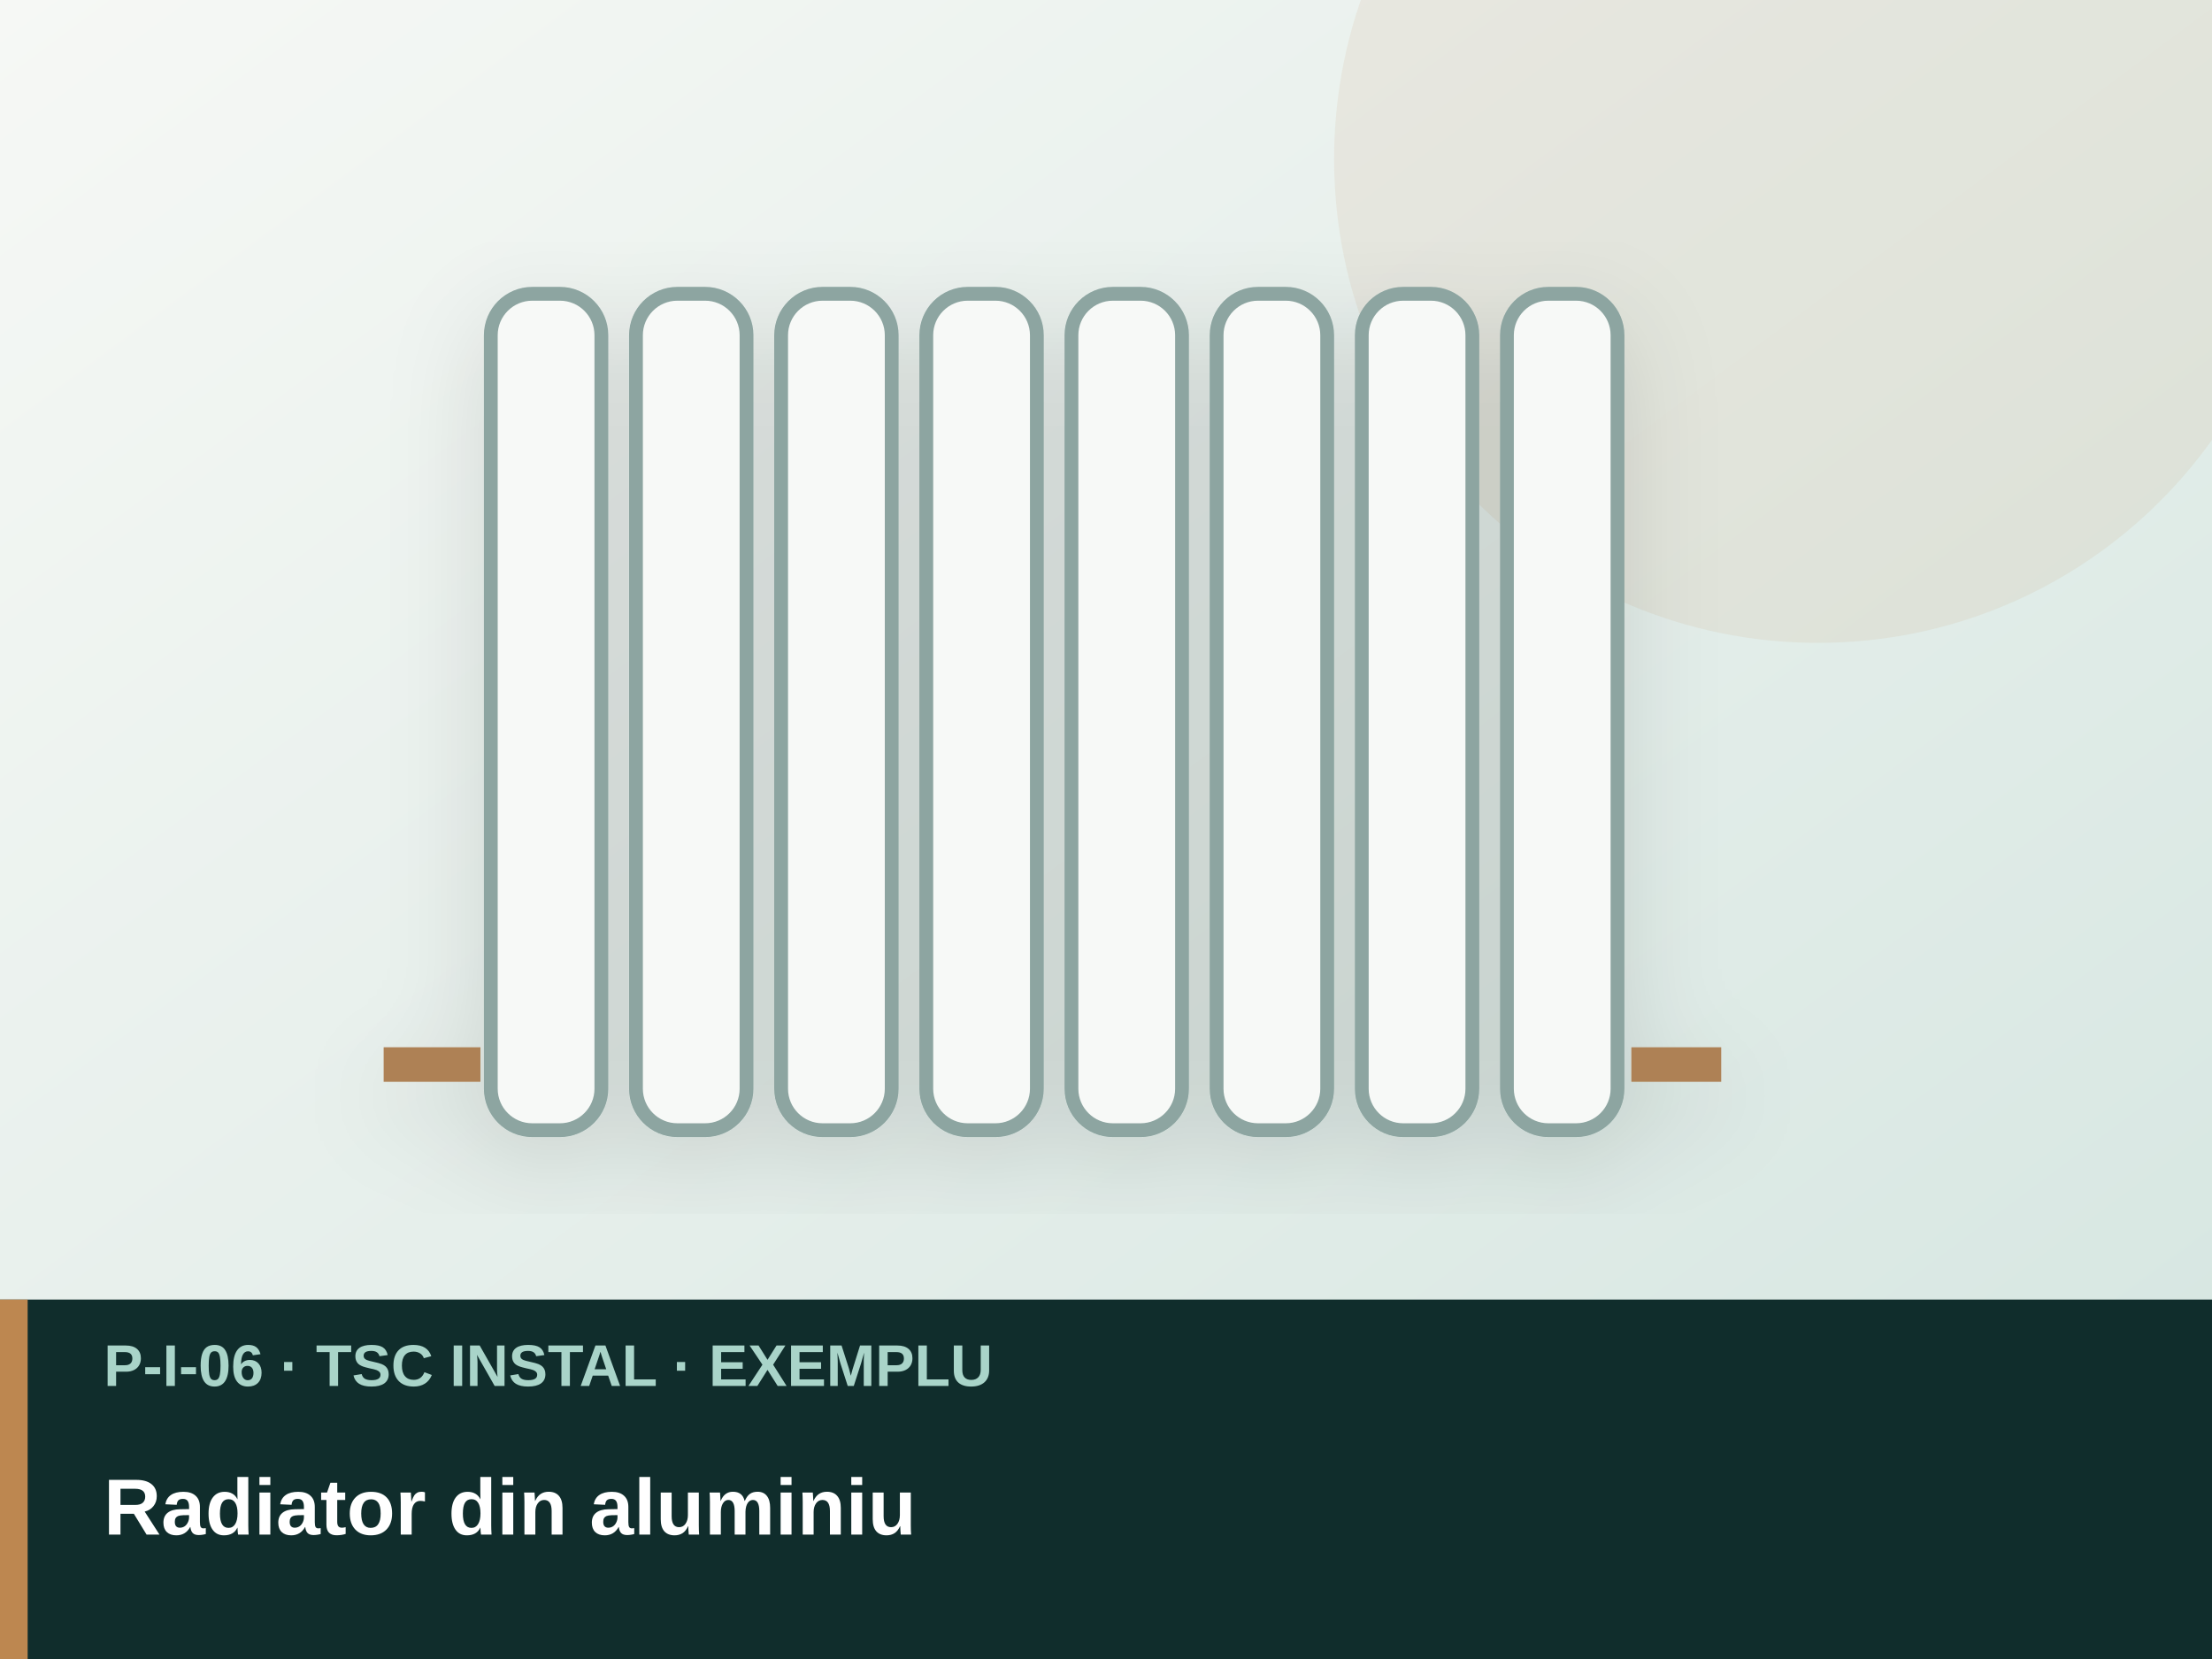
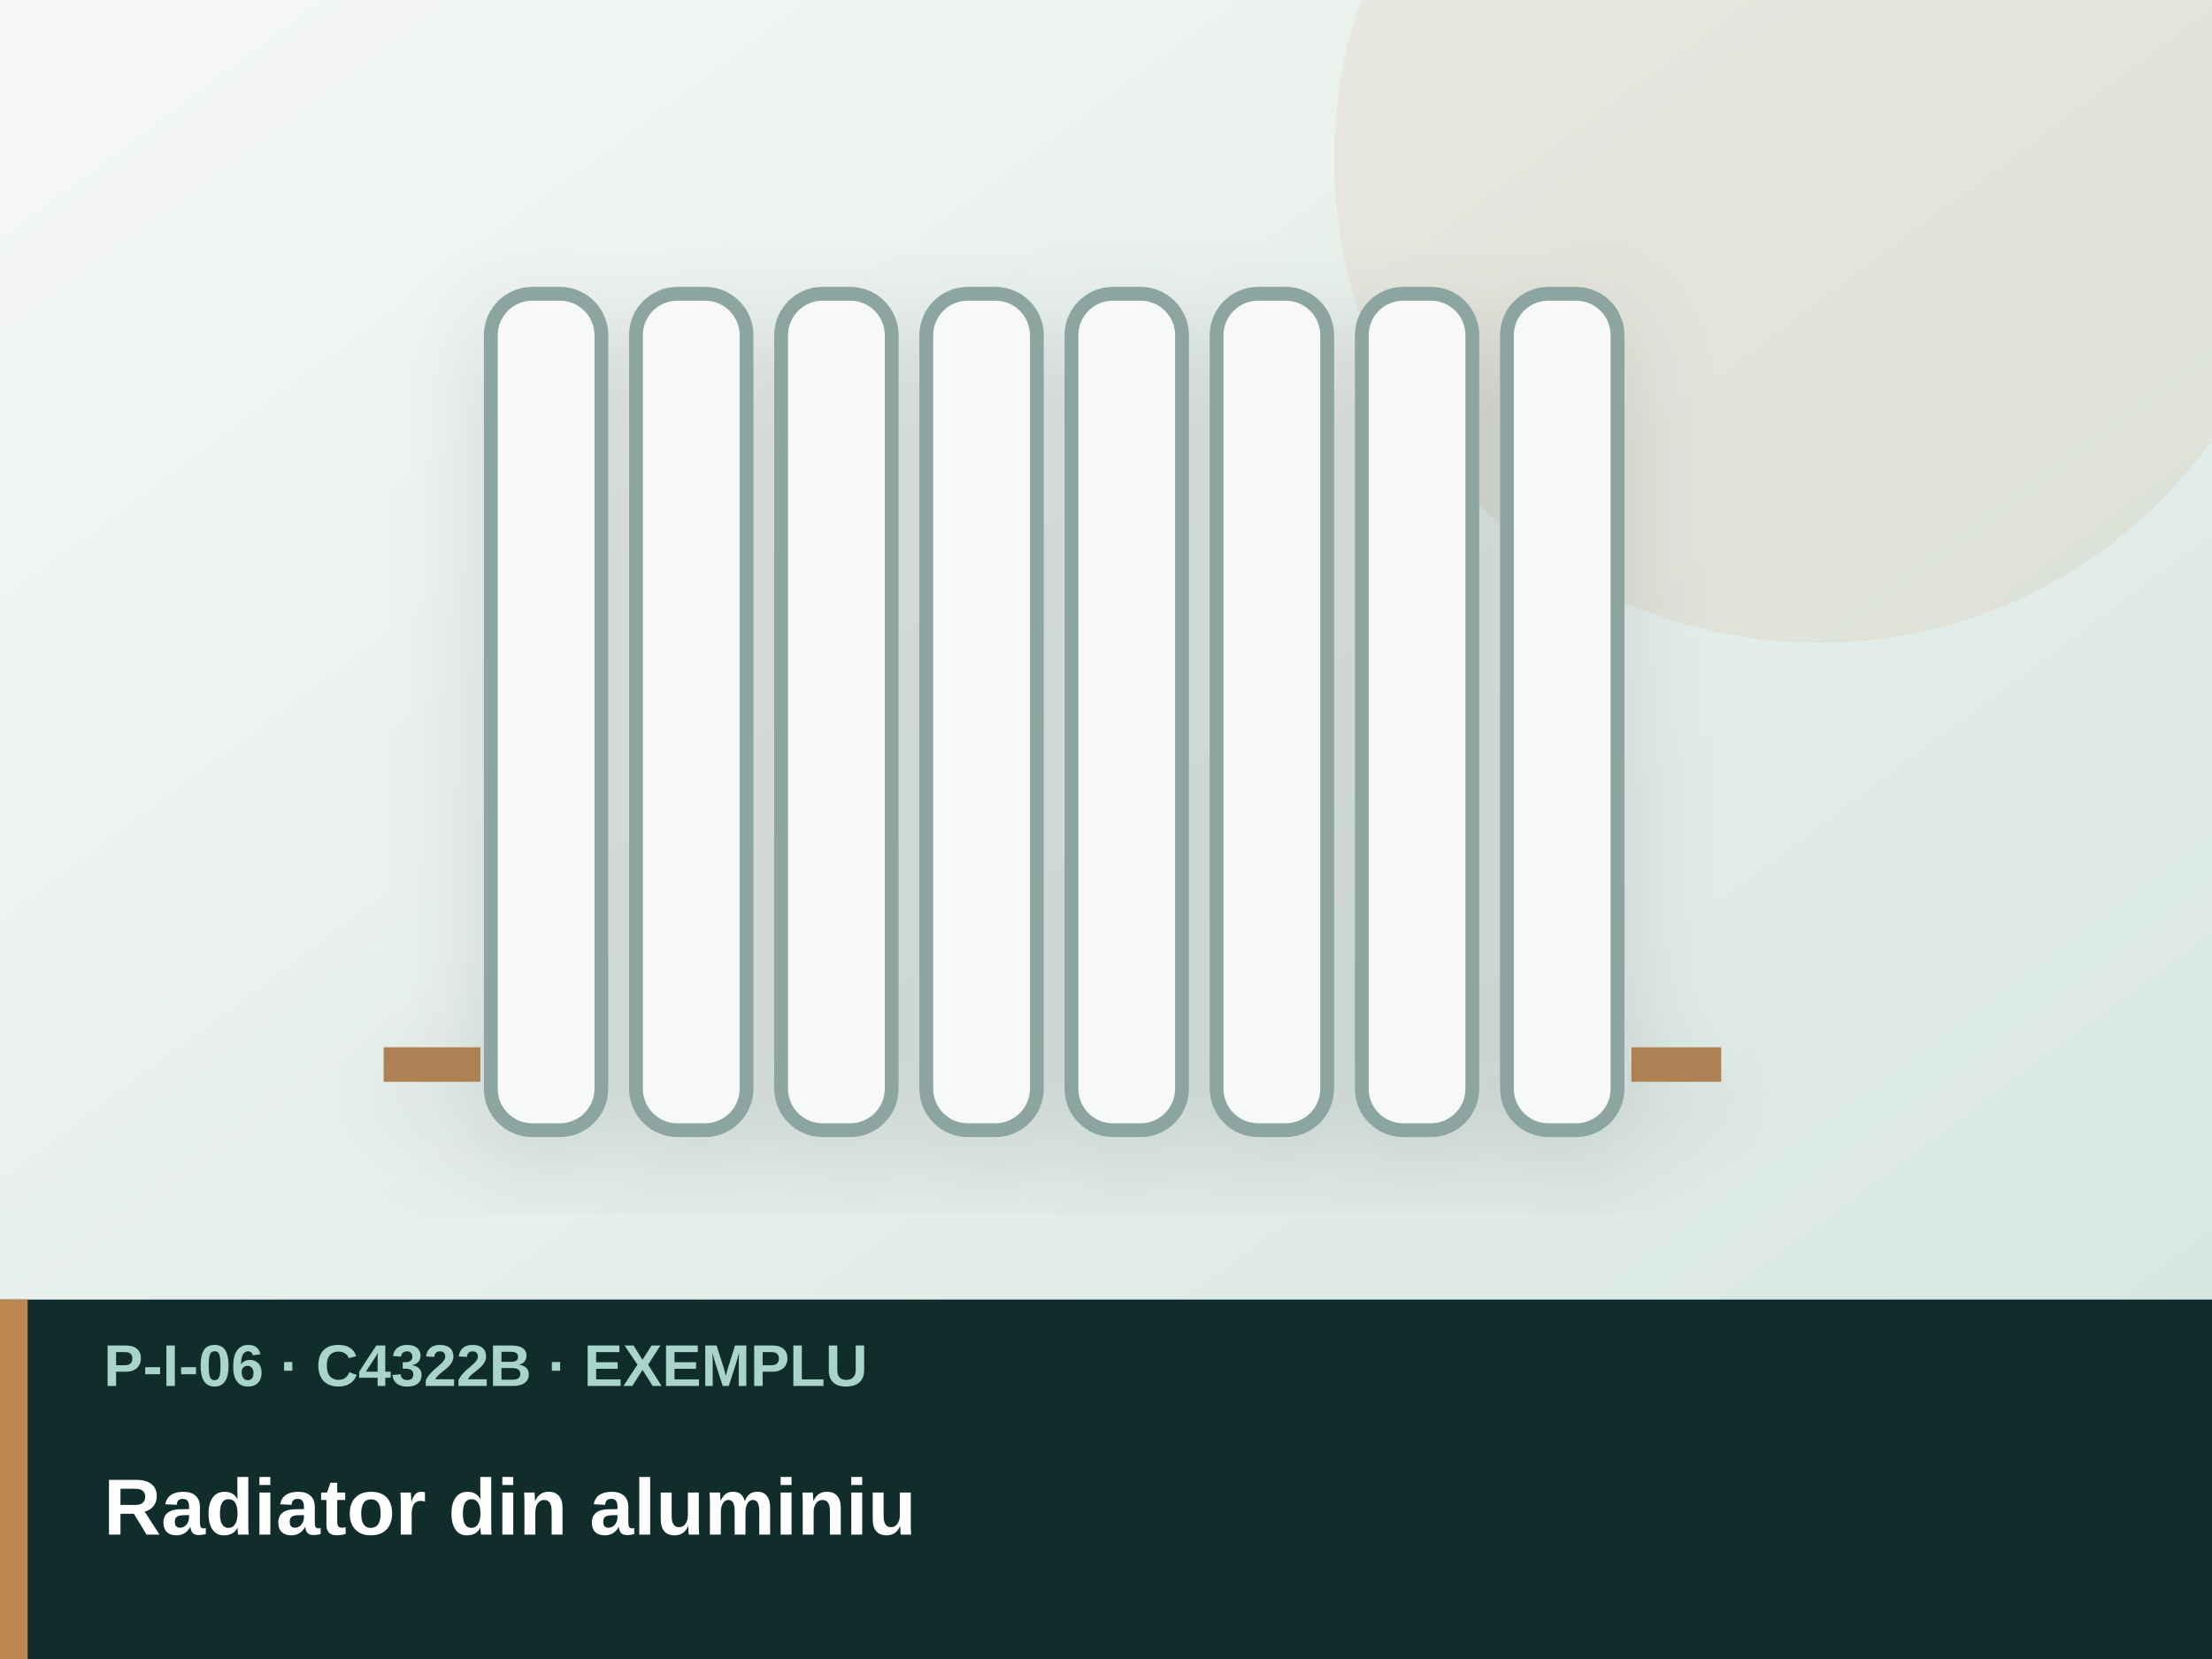
<svg xmlns="http://www.w3.org/2000/svg" width="640" height="480" viewBox="0 0 640 480" role="img" aria-label="Radiator din aluminiu — ilustrație demonstrativă">
  <defs>
    <linearGradient id="bg" x1="0" y1="0" x2="1" y2="1">
      <stop stop-color="#f6f8f5" />
      <stop offset="1" stop-color="#d4e5e0" />
    </linearGradient>
    <filter id="shadow">
      <feDropShadow dx="0" dy="9" stdDeviation="14" flood-opacity=".12" />
    </filter>
  </defs>
  <rect width="640" height="480" fill="url(#bg)" />
  <circle cx="526" cy="46" r="140" fill="#bd8750" opacity=".1" />
  <g filter="url(#shadow)">
    <g fill="#f7f9f7" stroke="#8da5a1" stroke-width="4">
      <rect x="142" y="85" width="32" height="242" rx="12" />
      <rect x="184" y="85" width="32" height="242" rx="12" />
      <rect x="226" y="85" width="32" height="242" rx="12" />
      <rect x="268" y="85" width="32" height="242" rx="12" />
      <rect x="310" y="85" width="32" height="242" rx="12" />
      <rect x="352" y="85" width="32" height="242" rx="12" />
      <rect x="394" y="85" width="32" height="242" rx="12" />
      <rect x="436" y="85" width="32" height="242" rx="12" />
    </g>
    <path d="M139 308h-28m387 0h-26" stroke="#ae8155" stroke-width="10" />
  </g>
  <rect y="376" width="640" height="104" fill="#102d2c" />
  <rect y="376" width="8" height="104" fill="#bd8750" />
-   <text x="30" y="401" fill="#a9d4c9" font-family="Arial,sans-serif" font-size="17" font-weight="bold">P-I-06 · TSC INSTAL · EXEMPLU</text>
+   <text x="30" y="401" fill="#a9d4c9" font-family="Arial,sans-serif" font-size="17" font-weight="bold">P-I-06 · C4322B · EXEMPLU</text>
  <text x="30" y="444" fill="#fff" font-family="Arial,sans-serif" font-size="23" font-weight="bold" textLength="273" lengthAdjust="spacingAndGlyphs">Radiator din aluminiu</text>
</svg>
